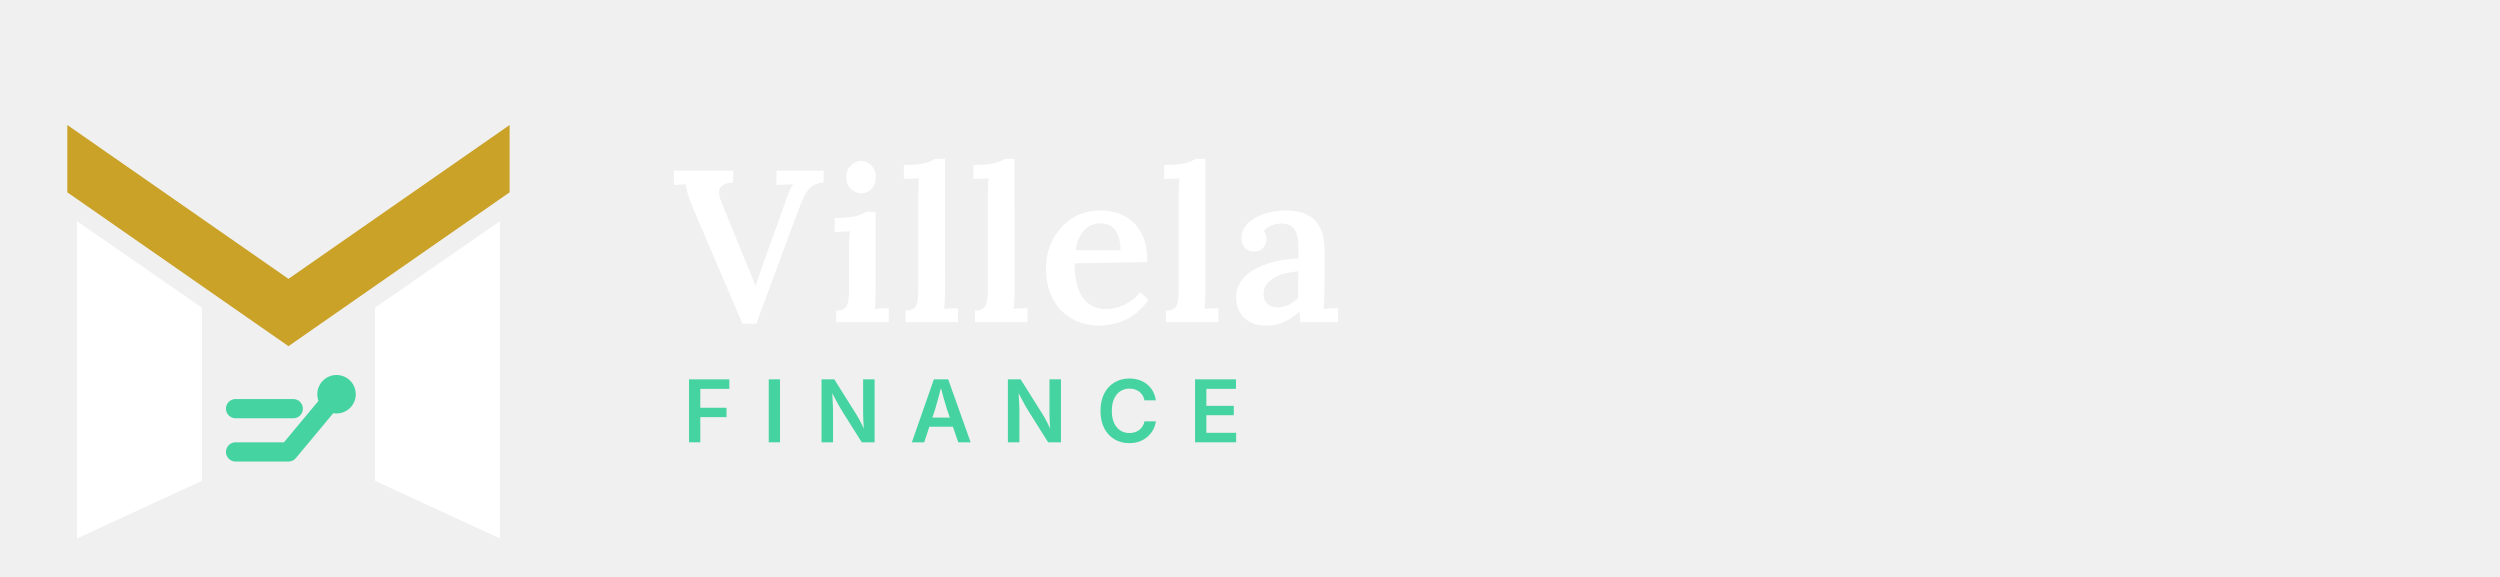
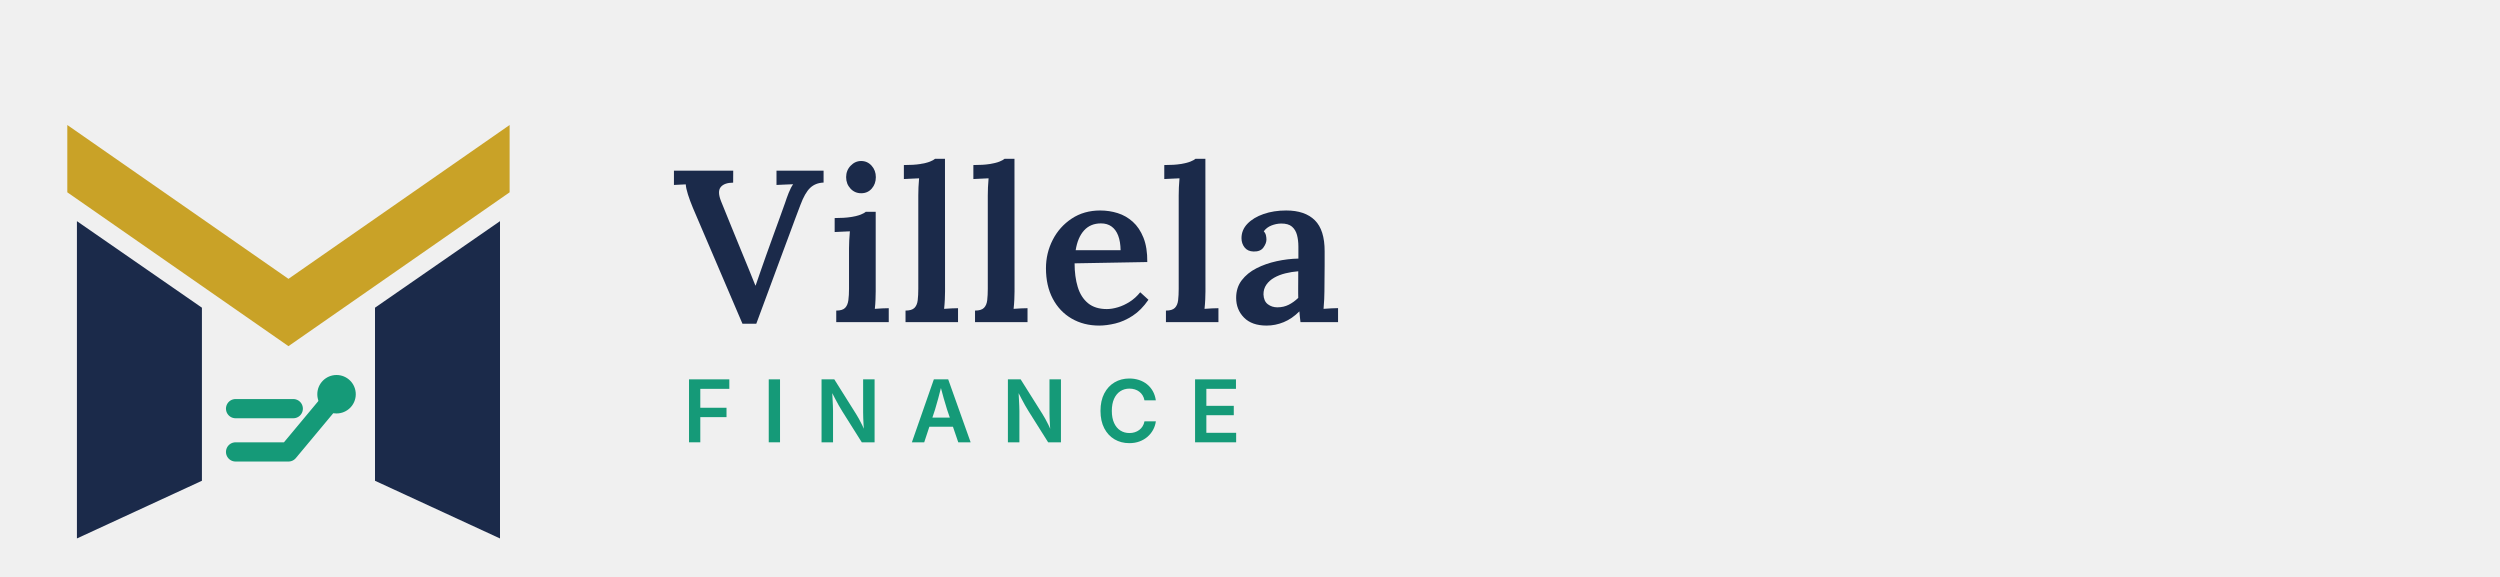
<svg xmlns="http://www.w3.org/2000/svg" viewBox="0 0 520 120" role="img" aria-labelledby="title desc">
  <g transform="translate(0 0)">
    <polygon points="14,26 60,58 106,26 106,40 60,72 14,40" fill="#C9A227" />
-     <polygon points="16,46 42,64 42,100 16,112" fill="#FFFFFF" />
-     <polygon points="104,46 78,64 78,100 104,112" fill="#FFFFFF" />
-     <g fill="none" stroke="#45D3A2" stroke-width="4" stroke-linecap="round" stroke-linejoin="round">
+     <polygon points="16,46 42,64 42,100 16,112" fill="#1B2A4A" />
+     <polygon points="104,46 78,64 78,100 104,112" fill="#1B2A4A" />
+     <g fill="none" stroke="#159A78" stroke-width="4" stroke-linecap="round" stroke-linejoin="round">
      <path d="M49 85h12" />
      <path d="M49 94h11l10-12" />
    </g>
-     <circle cx="70" cy="82" r="4" fill="#45D3A2" />
+     <circle cx="70" cy="82" r="4" fill="#159A78" />
  </g>
-   <g fill="#FFFFFF" aria-label="Villela">
+   <g fill="#1B2A4A" aria-label="Villela">
    <path d="M320.667 -7.333 91.667 528Q77.667 561.666 68.667 590.166Q59.667 618.666 58.667 636.666Q43.333 635.666 29.667 635.333Q16 634.999 4 633.999V700H278.002L277.668 644.666Q236.335 644.333 220.002 623.833Q203.668 603.333 222.335 557.333Q245.668 500.333 268.335 444.0Q291.001 387.667 315.335 329Q334.668 282.334 350.168 244.167Q365.667 206.001 380.334 169.334H381.667Q392.667 201.001 404.834 236.334Q417.001 271.668 430.334 309.001Q449 360.333 464.167 403Q479.333 445.666 493 482.332Q506.667 518.999 518 551.999Q524.333 571.999 534.333 597.332Q544.333 622.666 555 637.333Q538 636.333 515 635.666Q492 634.999 478 633.999V700H695.667V644.999Q658.334 643.666 633.834 620.666Q609.334 597.666 588.334 540.999Q576.334 509.998 564.334 477.498Q552.333 444.997 539 408.996Q525.666 372.996 510 331.162Q494.333 289.329 475.833 238.996Q457.333 188.663 434.833 127.997Q412.334 67.332 384.668 -7.333Z" transform="translate(140.000 67.000) scale(0.045 -0.045)" />
    <path d="M42 53.334Q71 53.334 83 65.834Q95 78.334 98 101.167Q101 124 101 153.333V339.999Q101 357.332 102 377.832Q103 398.333 105 419.666Q88.333 418.666 68.167 417.999Q48 417.333 34.667 416.333V481Q80 481 109.333 485.667Q138.667 490.333 155.167 497.0Q171.667 503.667 178.667 510H224.334V142.668Q224.334 126.668 223.501 104.501Q222.668 82.334 220.334 61.334Q236.334 63.001 254.501 63.501Q272.668 64.001 284.668 64.334V0H42ZM157.334 595.666Q127.667 595.666 107.667 617.333Q87.667 639 87.667 670.078Q87.667 701.157 108.5 722.912Q129.334 744.667 157 744.667Q185.964 744.667 205.482 722.912Q225.001 701.157 225.001 670.078Q225.001 639 206.168 617.333Q187.334 595.666 157.334 595.666Z" transform="translate(172.050 67.000) scale(0.045 -0.045)" />
    <path d="M28 53.334Q57 53.334 69.333 65.834Q81.666 78.334 84.333 101.167Q87 124 87 153.333V584.999Q87 602.332 87.833 622.832Q88.667 643.333 90.667 664.666Q74 663.666 53.833 662.999Q33.666 662.333 20.333 661.333V726Q66.333 726 95.5 730.667Q124.667 735.333 141.167 742.0Q157.667 748.667 164.667 755H210.334L210.668 142.668Q210.668 126.668 209.668 104.501Q208.668 82.334 206.334 61.334Q223.001 63.001 240.834 63.501Q258.668 64.001 270.668 64.334V0H28Z" transform="translate(187.090 67.000) scale(0.045 -0.045)" />
    <path d="M28 53.334Q57 53.334 69.333 65.834Q81.666 78.334 84.333 101.167Q87 124 87 153.333V584.999Q87 602.332 87.833 622.832Q88.667 643.333 90.667 664.666Q74 663.666 53.833 662.999Q33.666 662.333 20.333 661.333V726Q66.333 726 95.5 730.667Q124.667 735.333 141.167 742.0Q157.667 748.667 164.667 755H210.334L210.668 142.668Q210.668 126.668 209.668 104.501Q208.668 82.334 206.334 61.334Q223.001 63.001 240.834 63.501Q258.668 64.001 270.668 64.334V0H28Z" transform="translate(201.545 67.000) scale(0.045 -0.045)" />
    <path d="M280.667 -16Q209 -16 153.166 16.5Q97.333 49 66 108.5Q34.666 168 34.666 249Q34.666 319 65.833 380.0Q97 441 153.666 478.5Q210.333 516 285.333 516Q327.333 516 366.166 503.833Q405 491.667 436 463.833Q467 436 485.333 390.167Q503.667 344.333 503 277.666L167.001 271.666Q167.001 210.333 181.501 162.5Q196.001 114.667 229 87.501Q262 60.334 316 60.334Q339.667 60.334 367.5 68.667Q395.333 77.001 422.333 94.334Q449.333 111.667 470.333 138.001L508.333 103.333Q475.333 55.333 435.333 29.333Q395.333 3.333 355 -6.333Q314.667 -16 280.667 -16ZM172.001 332.333H379.666Q378.999 372.333 368.499 399.833Q357.999 427.333 337.999 441.833Q318 456.333 289 456.333Q240.333 456.333 210.834 423.833Q181.334 391.333 172.001 332.333Z" transform="translate(216.000 67.000) scale(0.045 -0.045)" />
    <path d="M28 53.334Q57 53.334 69.333 65.834Q81.666 78.334 84.333 101.167Q87 124 87 153.333V584.999Q87 602.332 87.833 622.832Q88.667 643.333 90.667 664.666Q74 663.666 53.833 662.999Q33.666 662.333 20.333 661.333V726Q66.333 726 95.5 730.667Q124.667 735.333 141.167 742.0Q157.667 748.667 164.667 755H210.334L210.668 142.668Q210.668 126.668 209.668 104.501Q208.668 82.334 206.334 61.334Q223.001 63.001 240.834 63.501Q258.668 64.001 270.668 64.334V0H28Z" transform="translate(241.255 67.000) scale(0.045 -0.045)" />
    <path d="M328.666 0Q326.333 15 325.666 25.667Q324.999 36.333 323.666 49.666Q289.666 15.666 251.166 -0.167Q212.666 -16 172 -16Q104 -16 67.667 20.833Q31.333 57.667 31.333 112.334Q31.333 159.667 57.167 193.5Q83 227.334 125.166 248.834Q167.333 270.334 218.166 281.5Q268.999 292.667 318.999 293.667V349Q318.999 378 312.666 402.333Q306.333 426.666 289.333 441.333Q272.333 455.999 239 455.666Q216.667 455.333 194.5 446.666Q172.334 437.999 159.001 419.666Q167.001 411 169.167 400.5Q171.334 390 171.334 381.666Q171.334 364.333 157.334 344.833Q143.334 325.333 111.667 326.333Q84.667 326.999 70.333 345.166Q56 363.333 56 388Q56 426 83.5 454.667Q111 483.333 158 499.667Q205 516 262.667 516Q349.333 516 395 470.833Q440.667 425.667 440.334 327Q440.334 292 440.334 263.5Q440.334 235 439.834 206.501Q439.334 178.001 439.334 142.668Q439.334 128.001 438.334 105.668Q437.334 83.334 435.334 61.334Q452.667 63.001 471.167 63.667Q489.667 64.334 502.334 64.667V0ZM318.333 235Q288.333 232.666 259.166 225.5Q230 218.333 207.167 205.333Q184.334 192.333 170.834 172.833Q157.334 153.333 157.668 127.667Q159.001 96.667 177.834 82.501Q196.667 68.334 221.667 68.334Q250.667 68.334 274.167 80.167Q297.666 92.001 318.333 112Q317.999 122.334 317.999 133Q317.999 143.667 317.999 155Q317.999 168.667 318.166 190Q318.333 211.333 318.333 235Z" transform="translate(255.710 67.000) scale(0.045 -0.045)" />
  </g>
-   <g fill="#45D3A2" aria-label="FINANCE">
+   <g fill="#159A78" aria-label="FINANCE">
    <path d="M149.761 0V1490H1103.679V1265.122H416.798V817.76H1037.119V595.762H416.798V0Z" transform="translate(142.000 92.000) scale(0.0087891 -0.0087891)" />
    <path d="M416.798 1490V0H149.761V1490Z" transform="translate(158.582 92.000) scale(0.0087891 -0.0087891)" />
    <path d="M149.761 0V1490H451.518L967.162 669.475Q999.081 618.435 1035.241 553.955Q1071.401 489.476 1110.181 409.816Q1148.961 330.156 1187.321 233.117H1157.441Q1149.881 317.317 1144.621 405.896Q1139.361 494.476 1136.562 573.976Q1133.762 653.475 1133.762 708.475V1490H1405.118V0H1102.081L637.318 738.564Q593.479 809.804 554.179 878.784Q514.879 947.763 469.939 1034.883Q424.999 1122.003 361.198 1245.123H398.718Q404.798 1136.283 410.058 1038.683Q415.318 941.084 418.538 864.244Q421.758 787.404 421.758 739.844V0Z" transform="translate(169.565 92.000) scale(0.0087891 -0.0087891)" />
    <path d="M49.84 0 569.961 1490H909.476L1440.557 0H1147.681L883.158 773.844Q844.439 894.003 802.159 1045.302Q759.879 1196.601 708.839 1390.2H764.998Q715.318 1195.321 674.558 1042.742Q633.798 890.163 597.719 773.844L341.836 0ZM352.799 369.202V584.16H1137.598V369.202Z" transform="translate(189.232 92.000) scale(0.0087891 -0.0087891)" />
    <path d="M149.761 0V1490H451.518L967.162 669.475Q999.081 618.435 1035.241 553.955Q1071.401 489.476 1110.181 409.816Q1148.961 330.156 1187.321 233.117H1157.441Q1149.881 317.317 1144.621 405.896Q1139.361 494.476 1136.562 573.976Q1133.762 653.475 1133.762 708.475V1490H1405.118V0H1102.081L637.318 738.564Q593.479 809.804 554.179 878.784Q514.879 947.763 469.939 1034.883Q424.999 1122.003 361.198 1245.123H398.718Q404.798 1136.283 410.058 1038.683Q415.318 941.084 418.538 864.244Q421.758 787.404 421.758 739.844V0Z" transform="translate(208.328 92.000) scale(0.0087891 -0.0087891)" />
    <path d="M784.8 -20Q589.12 -20 434.94 70.88Q280.76 161.76 192.021 332.9Q103.281 504.04 103.281 744Q103.281 985.32 192.561 1156.64Q281.84 1327.96 436.2 1418.98Q590.56 1510 784.8 1510Q907.16 1510 1013.779 1475.38Q1120.399 1440.76 1203.639 1374.2Q1286.879 1307.64 1340.919 1211.921Q1394.959 1116.201 1412.799 994.001H1143.602Q1131.202 1060.562 1099.542 1111.722Q1067.881 1162.882 1020.841 1198.562Q973.801 1234.242 914.9 1252.443Q856 1270.643 789.12 1270.643Q666.999 1270.643 572.499 1209.302Q477.998 1147.962 424.718 1030.501Q371.437 913.041 371.437 744Q371.437 573.439 425.398 456.159Q479.358 338.878 573.499 279.118Q667.639 219.357 788.4 219.357Q855.28 219.357 914 237.878Q972.721 256.398 1020.121 291.758Q1067.521 327.118 1099.542 378.598Q1131.562 430.078 1144.322 495.999H1413.519Q1398.839 388.839 1348.219 295.599Q1297.598 202.359 1215.978 131.159Q1134.359 59.959 1025.579 19.98Q916.799 -20 784.8 -20Z" transform="translate(227.995 92.000) scale(0.0087891 -0.0087891)" />
    <path d="M149.761 0V1490H1117.519V1265.122H416.798V863.359H1065.999V641.361H416.798V224.878H1121.839V0Z" transform="translate(247.258 92.000) scale(0.0087891 -0.0087891)" />
  </g>
</svg>
